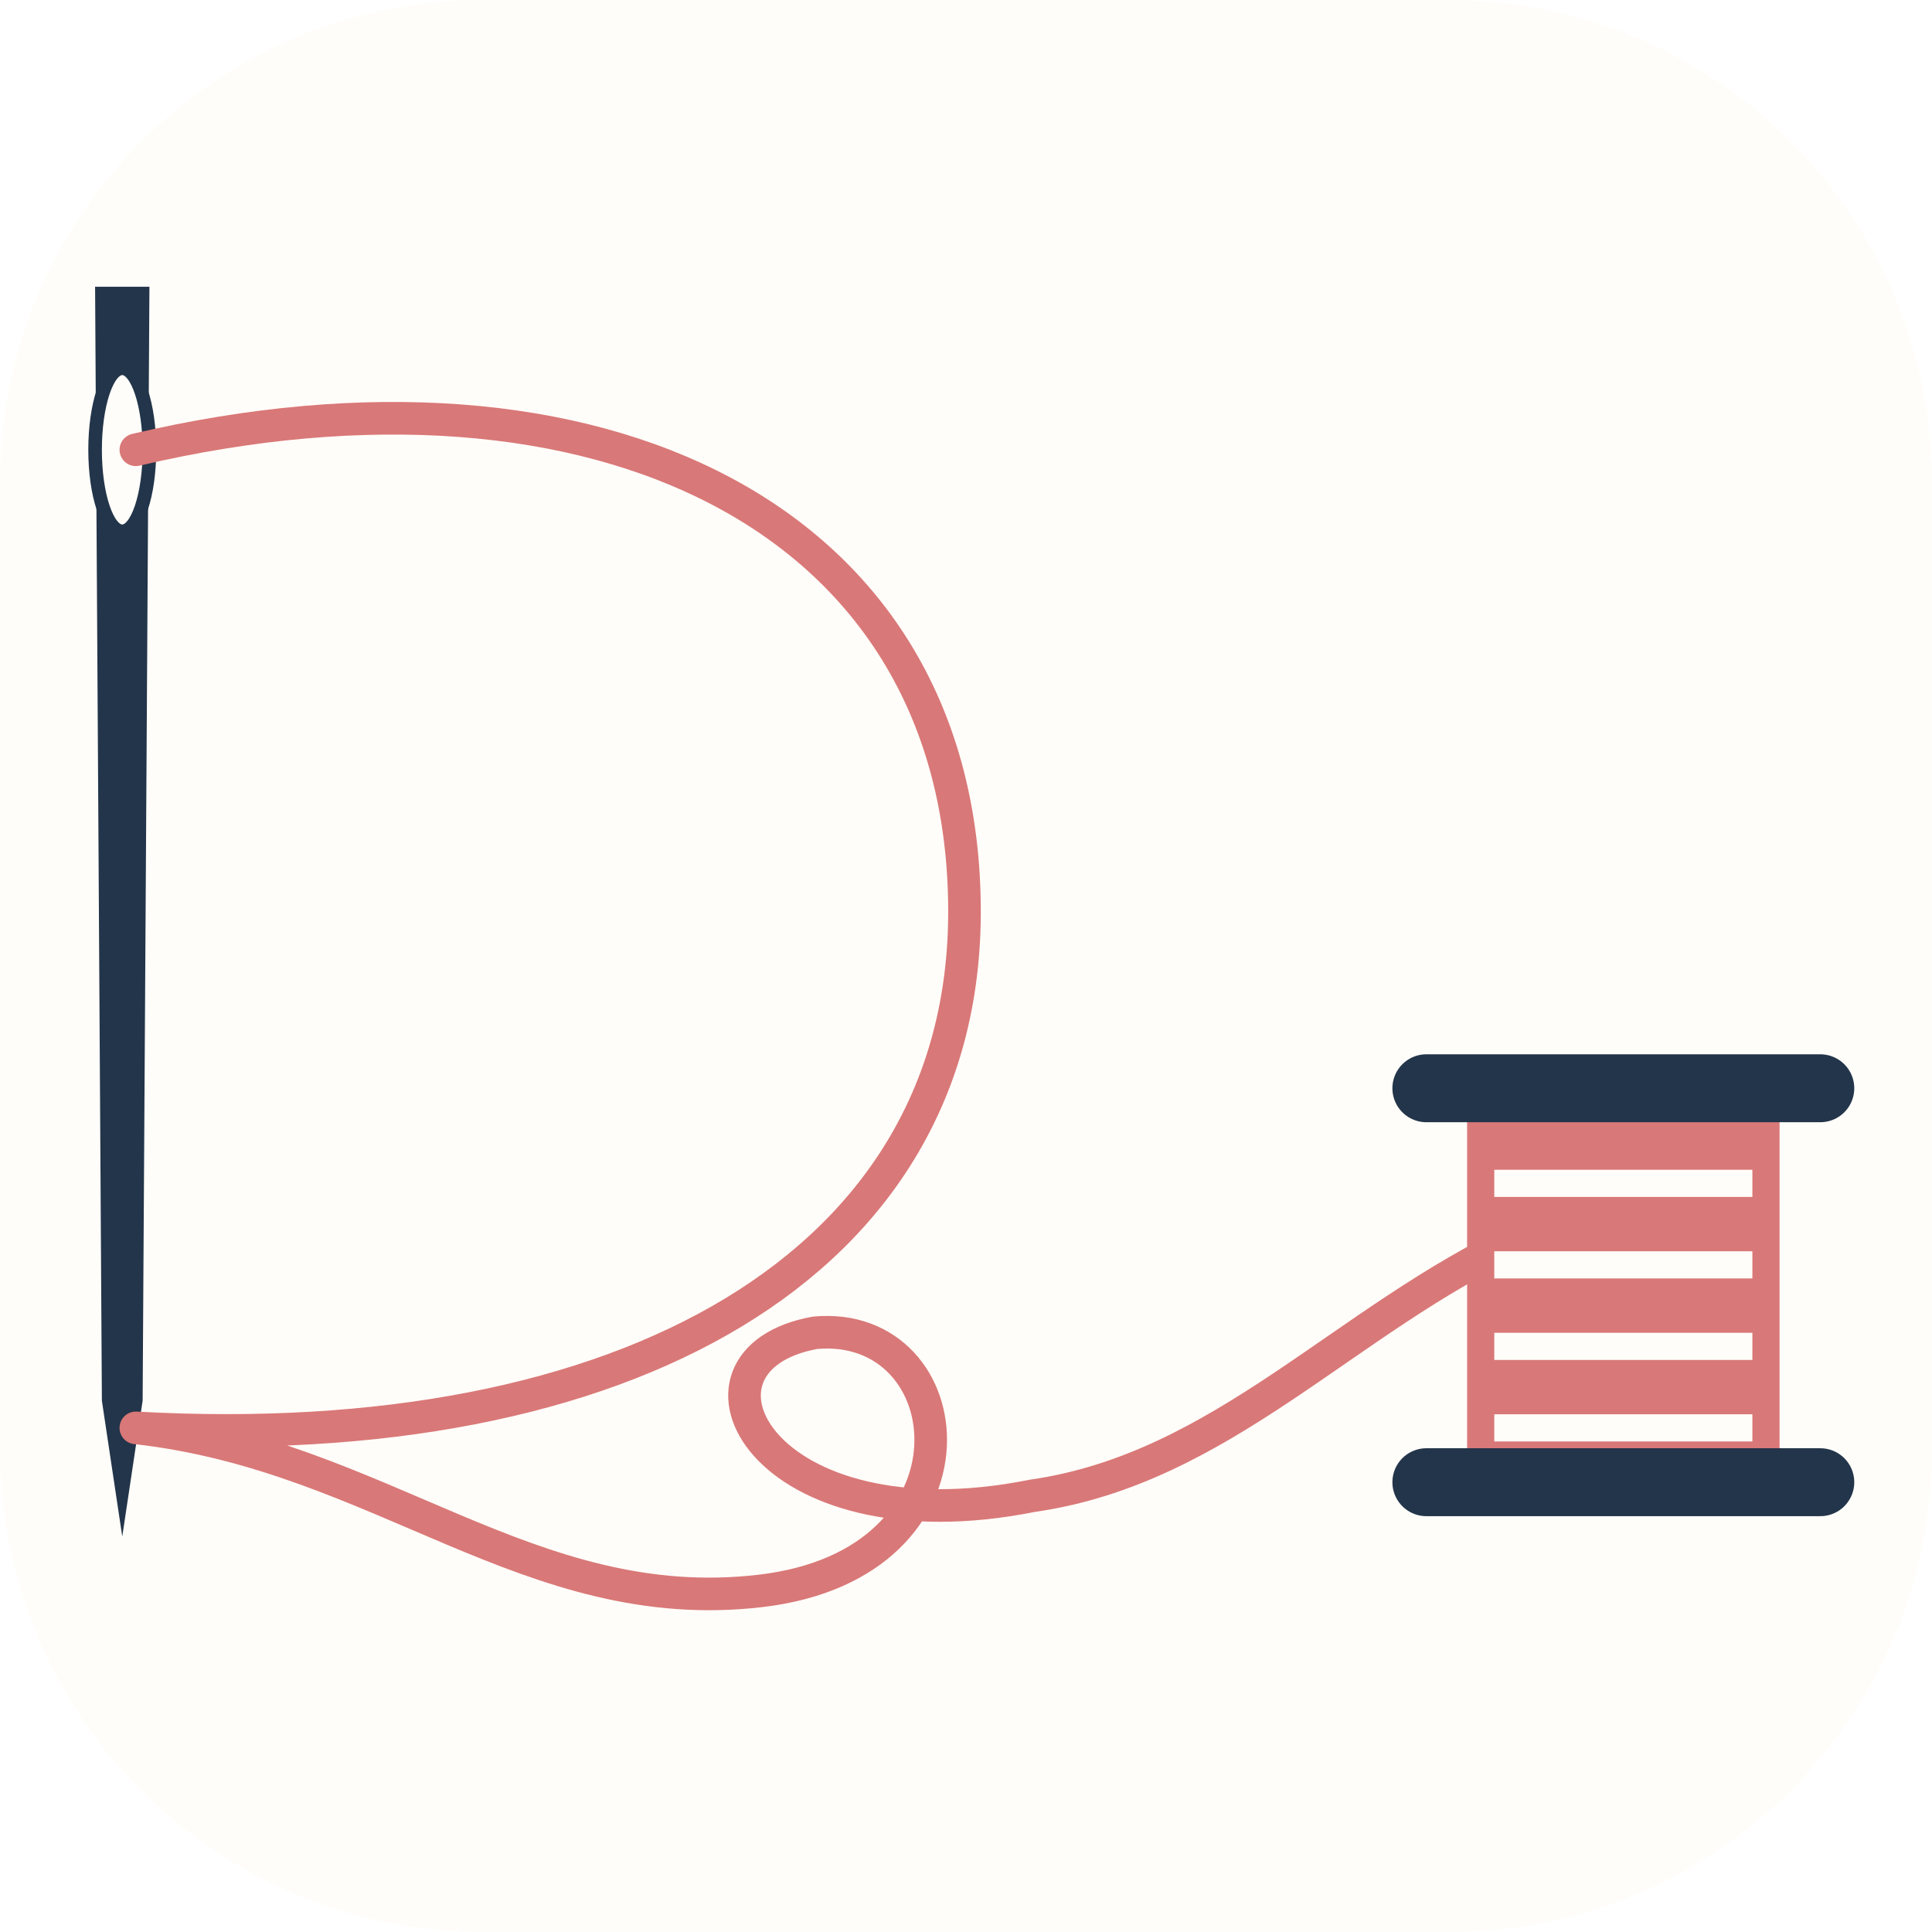
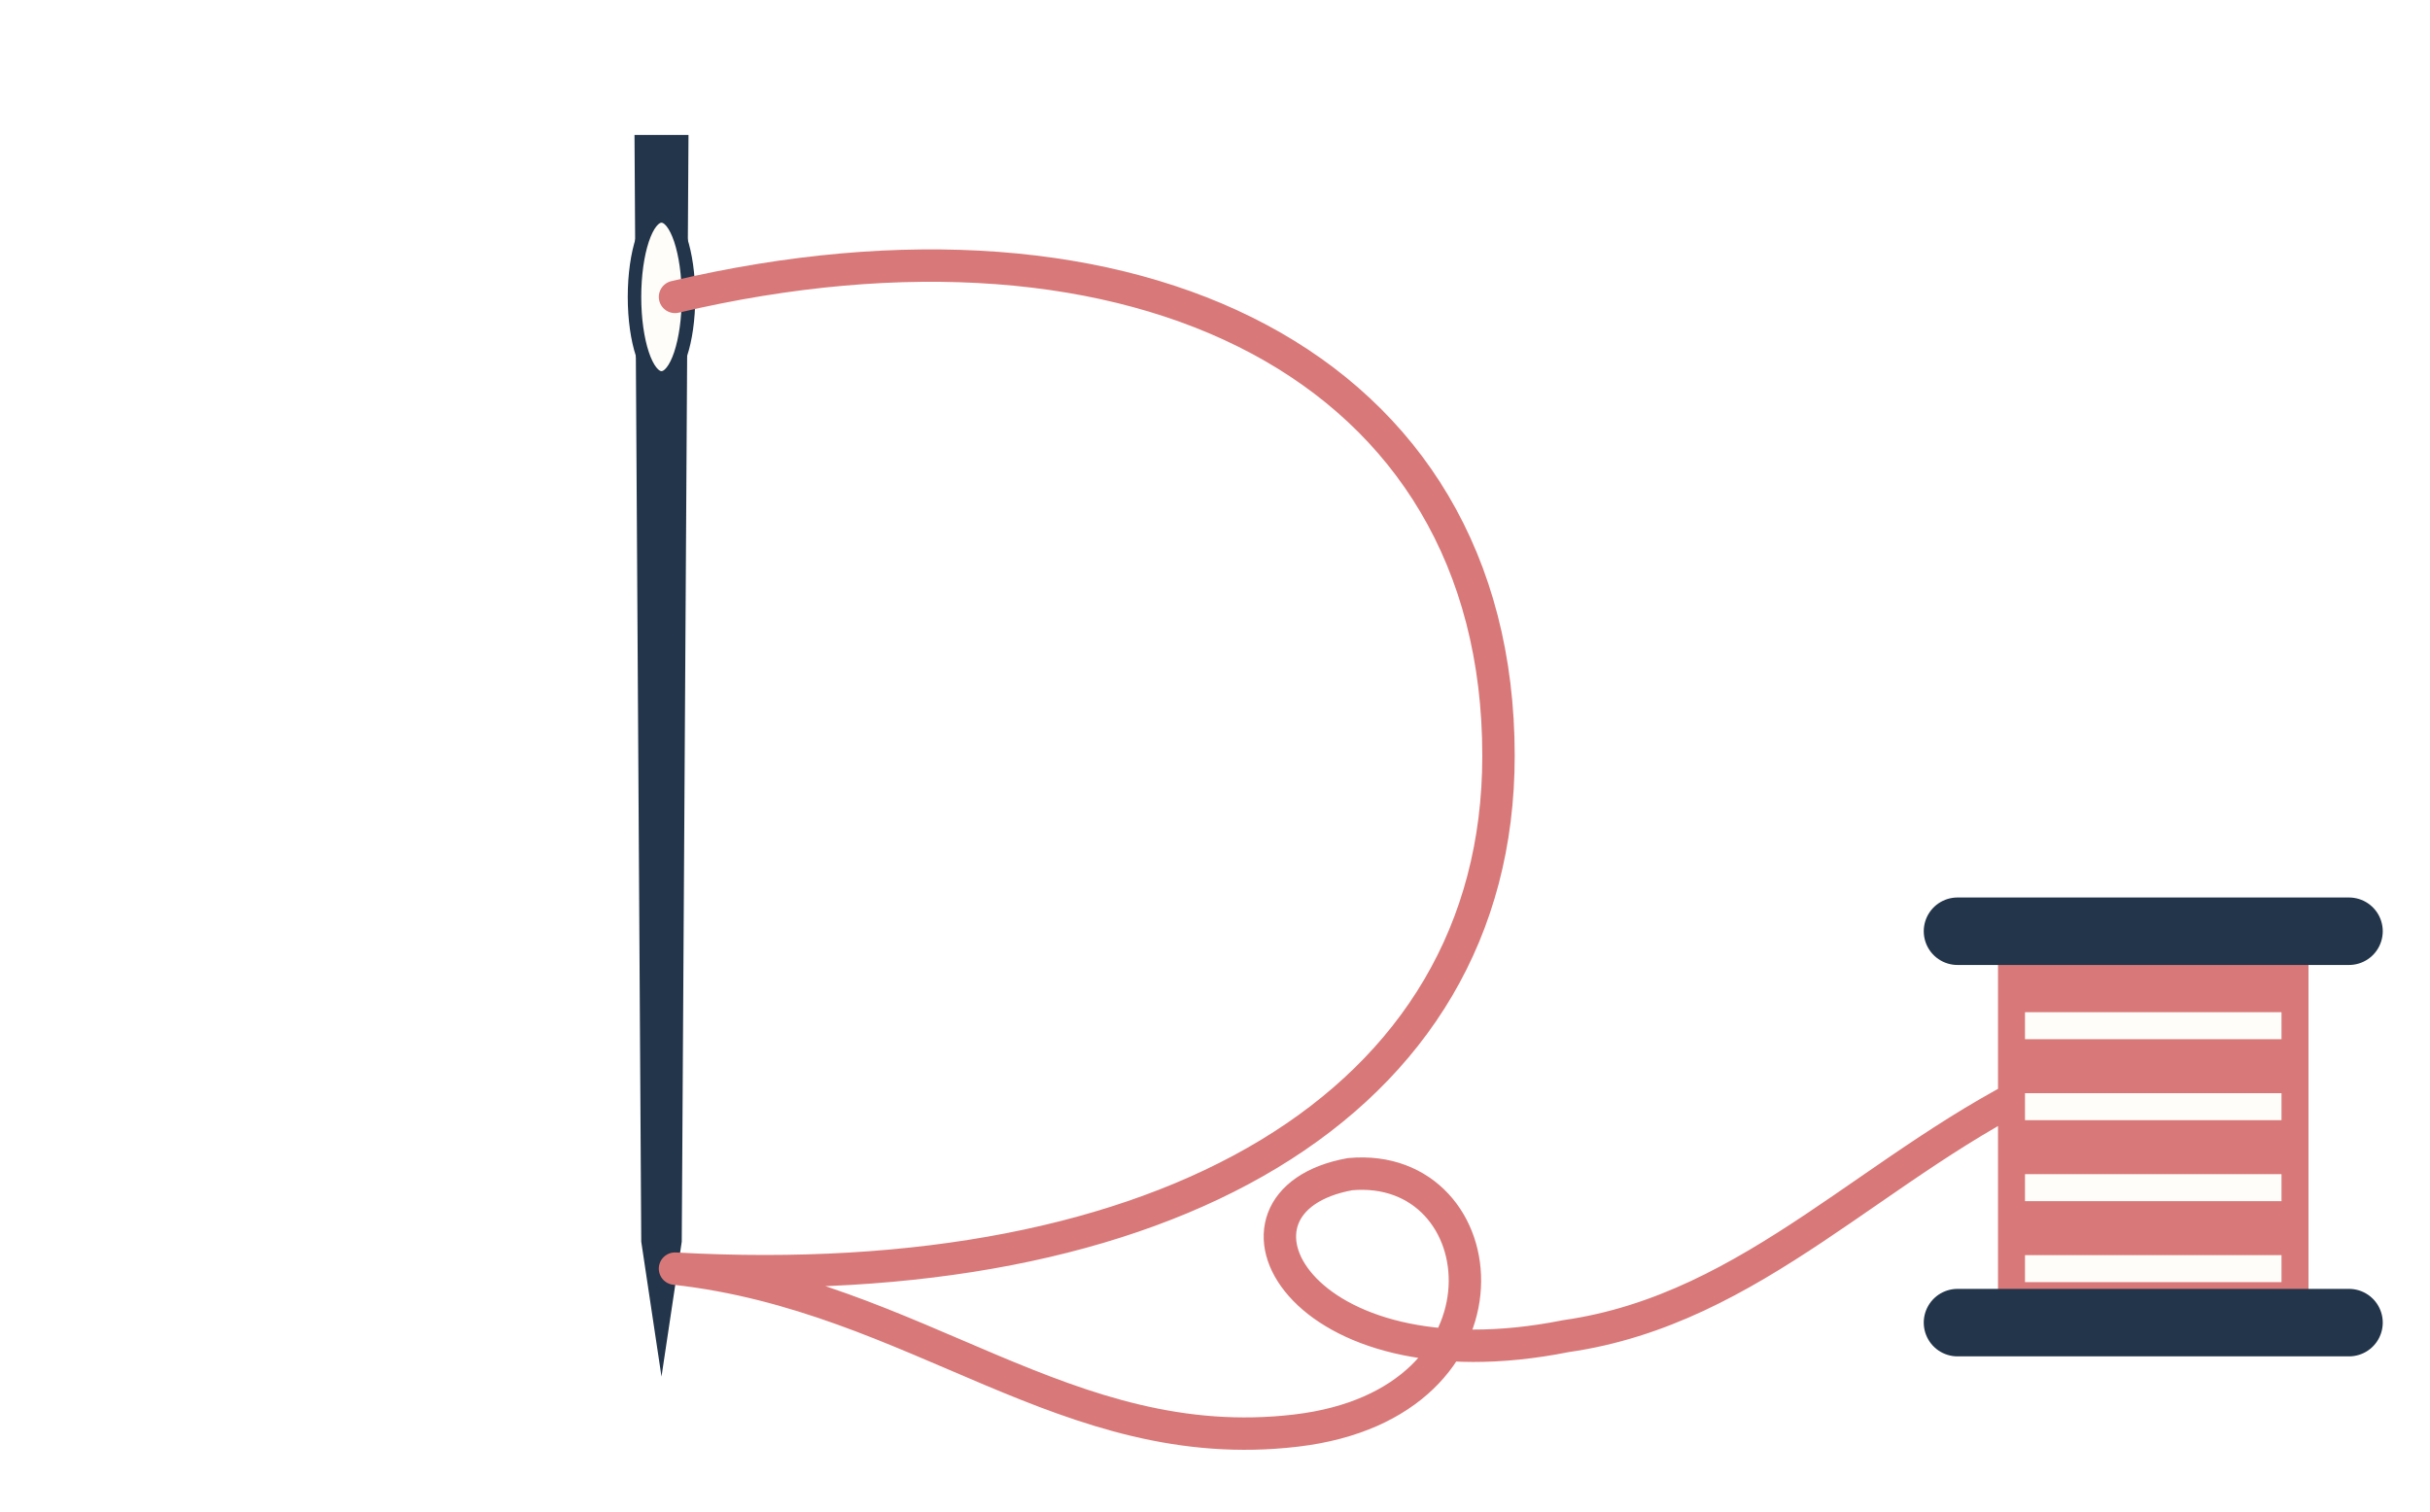
- <svg xmlns="http://www.w3.org/2000/svg" viewBox="0 0 64 64">
-   <rect width="64" height="64" rx="16" fill="#fffdf9" />
-   <g transform="translate(-18 5) scale(.45)">
+ <svg xmlns="http://www.w3.org/2000/svg" viewBox="0 0 180 112" role="img" aria-label="A letter D formed by a sewing needle and thread leading to a spool">
+   <g>
    <path d="M49 10h2l-.5 82-1.5 10-1.5-10-.5-82Z" fill="#23354a" />
    <ellipse cx="49" cy="22" rx="2" ry="6" fill="#fffdf9" stroke="#23354a" stroke-width="1" />
    <path d="M50 22     C84 14 111 27 111 56     C111 82 86 96 50 94     C68 96 79 108 96 106     C113 104 111 86 100 87     C89 89 96 103 116 99     C130 97 139 86 152 80" fill="none" stroke="#d97878" stroke-linecap="round" stroke-linejoin="round" stroke-width="2.4" />
    <g transform="translate(143 66)">
      <path d="M5 5h23v25H5Z" fill="#d97878" />
      <path d="M2 3h29M2 32h29" stroke="#23354a" stroke-linecap="round" stroke-width="5" />
      <path d="M7 10h19M7 16h19M7 22h19M7 28h19" stroke="#fffdf9" stroke-width="2" />
    </g>
  </g>
</svg>
